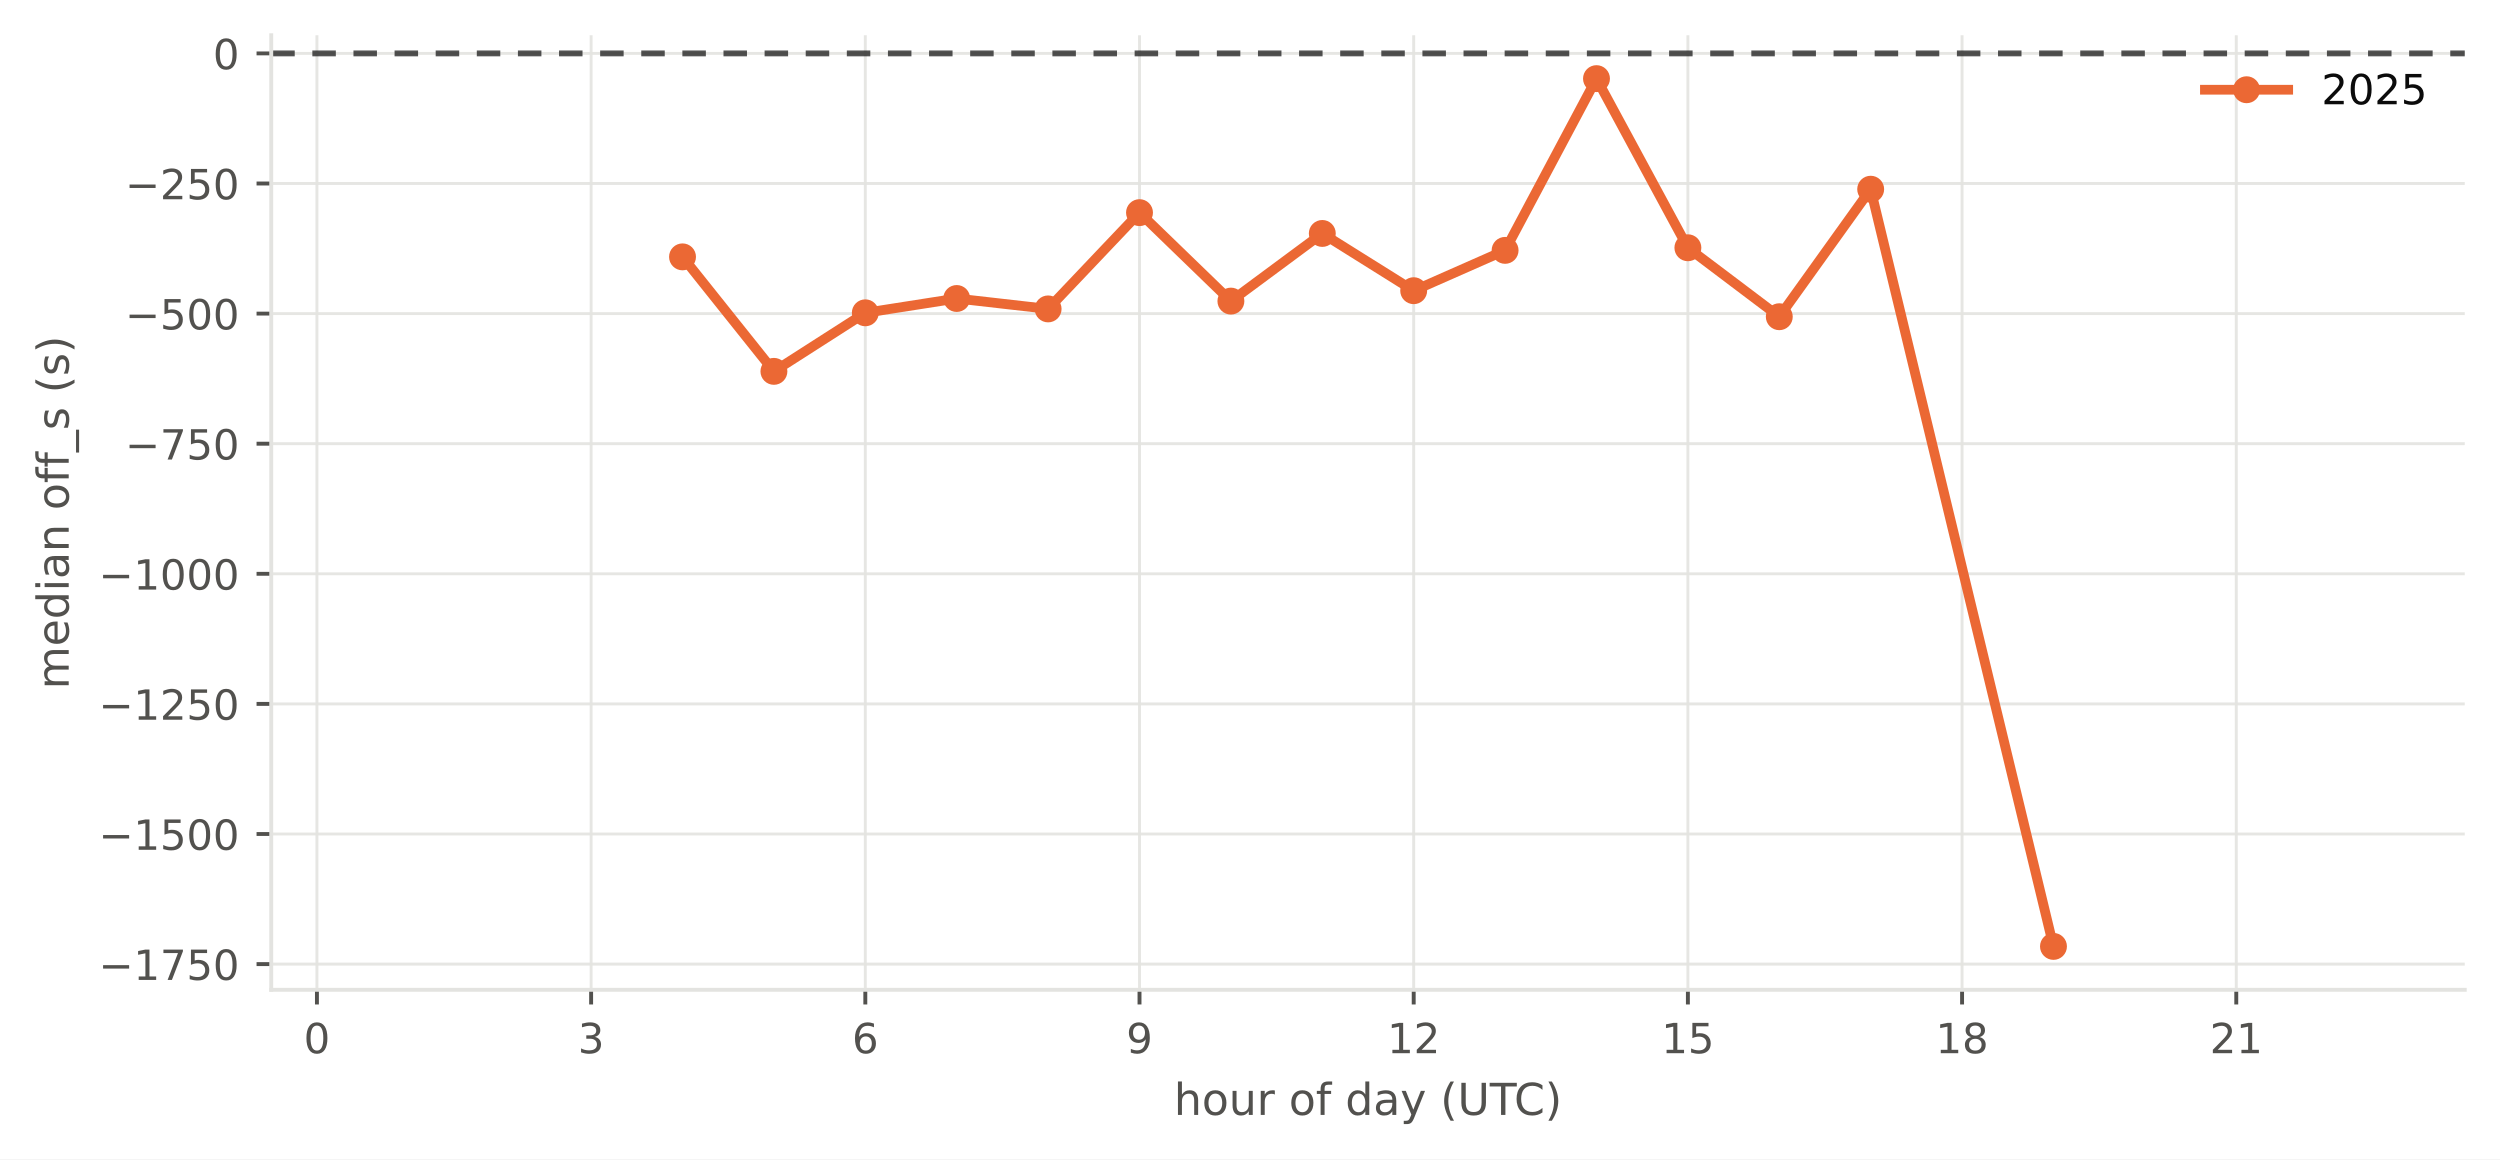
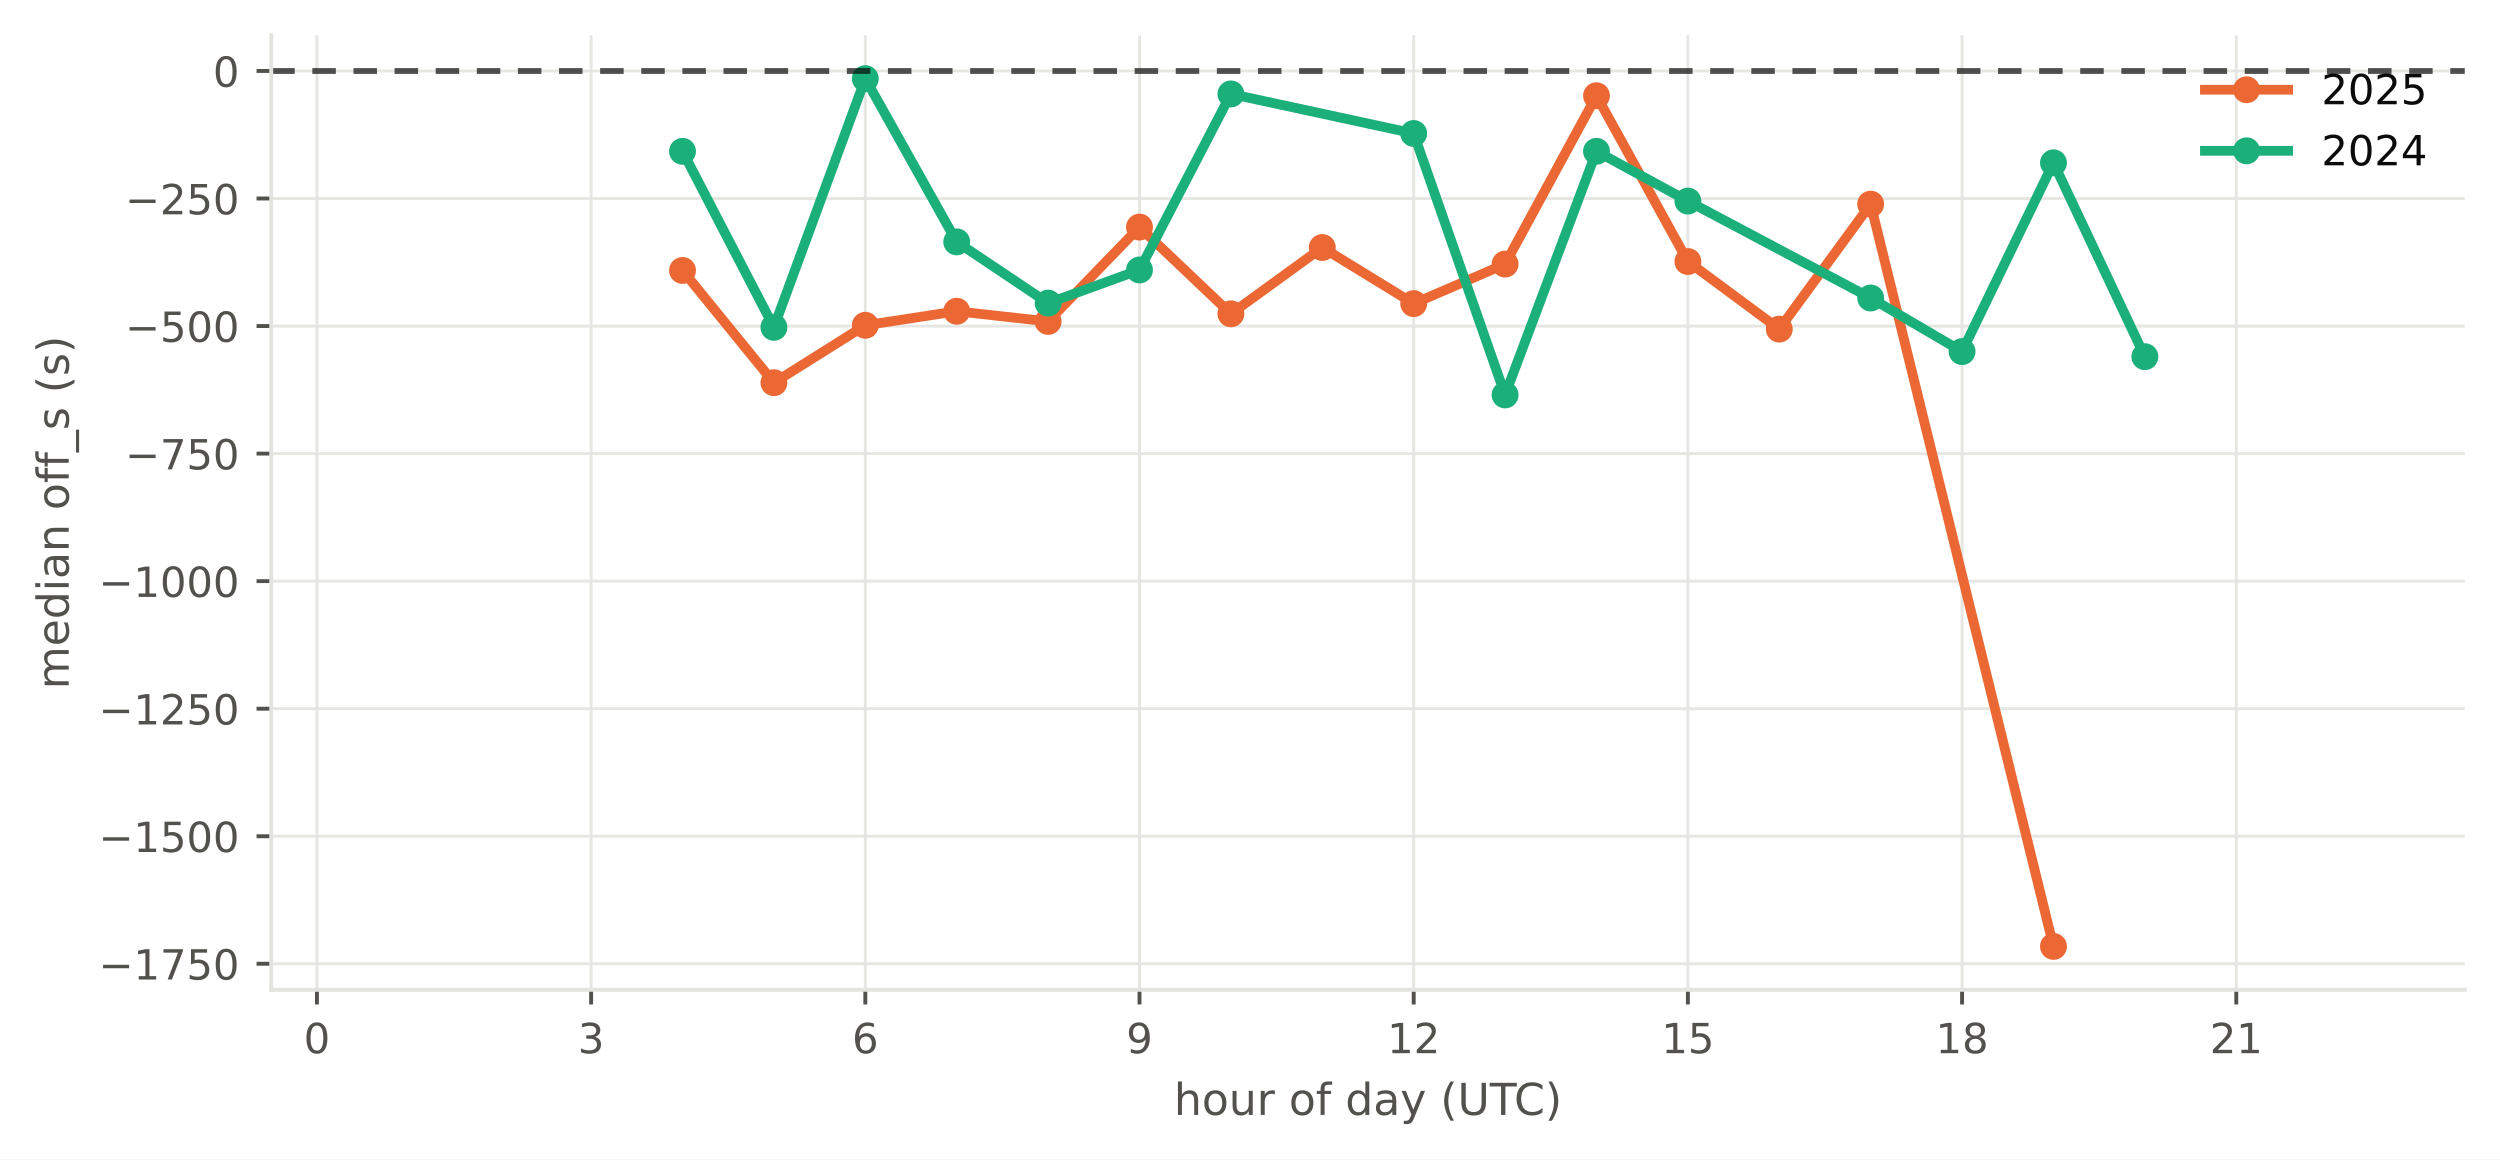
<svg xmlns="http://www.w3.org/2000/svg" xmlns:xlink="http://www.w3.org/1999/xlink" width="510.778pt" height="236.864pt" viewBox="0 0 510.778 236.864" version="1.1">
  <defs>
    <style type="text/css">*{stroke-linejoin: round; stroke-linecap: butt}</style>
  </defs>
  <g id="figure_1">
    <g id="patch_1">
      <path d="M 0 236.864  L 510.778 236.864  L 510.778 0  L 0 0  z " style="fill: #ffffff" />
    </g>
    <g id="axes_1">
      <g id="patch_2">
        <path d="M 55.416 202.227  L 503.578 202.227  L 503.578 7.2  L 55.416 7.2  z " style="fill: #ffffff" />
      </g>
      <g id="matplotlib.axis_1">
        <g id="xtick_1">
          <g id="line2d_1">
-             <path d="M 64.753 202.227  L 64.753 7.2  " clip-path="url(#pf564ead77a)" style="fill: none; stroke: #e3e3e0; stroke-opacity: 0.9; stroke-width: 0.6; stroke-linecap: square" />
+             <path d="M 64.753 202.227  L 64.753 7.2  " clip-path="url(#pcd6c8f5a6a)" style="fill: none; stroke: #e3e3e0; stroke-opacity: 0.9; stroke-width: 0.6; stroke-linecap: square" />
          </g>
          <g id="line2d_2">
            <defs>
-               <path id="m8986ca5fd9" d="M 0 0  L 0 3  " style="stroke: #52514e; stroke-width: 0.8" />
+               <path id="mdb3f34bb6f" d="M 0 0  L 0 3  " style="stroke: #52514e; stroke-width: 0.8" />
            </defs>
            <g>
-               <use xlink:href="#m8986ca5fd9" x="64.753" y="202.227" style="fill: #52514e; stroke: #52514e; stroke-width: 0.8" />
+               <use xlink:href="#mdb3f34bb6f" x="64.753" y="202.227" style="fill: #52514e; stroke: #52514e; stroke-width: 0.8" />
            </g>
          </g>
          <g id="text_1">
            <g style="fill: #52514e" transform="translate(62.04852 215.1859) scale(0.085 -0.085)">
              <defs>
                <path id="DejaVuSans-30" d="M 2034 4250  Q 1547 4250 1301 3770  Q 1056 3291 1056 2328  Q 1056 1369 1301 889  Q 1547 409 2034 409  Q 2525 409 2770 889  Q 3016 1369 3016 2328  Q 3016 3291 2770 3770  Q 2525 4250 2034 4250  z M 2034 4750  Q 2819 4750 3233 4129  Q 3647 3509 3647 2328  Q 3647 1150 3233 529  Q 2819 -91 2034 -91  Q 1250 -91 836 529  Q 422 1150 422 2328  Q 422 3509 836 4129  Q 1250 4750 2034 4750  z " transform="scale(0.015625)" />
              </defs>
              <use xlink:href="#DejaVuSans-30" />
            </g>
          </g>
        </g>
        <g id="xtick_2">
          <g id="line2d_3">
-             <path d="M 120.773 202.227  L 120.773 7.2  " clip-path="url(#pf564ead77a)" style="fill: none; stroke: #e3e3e0; stroke-opacity: 0.9; stroke-width: 0.6; stroke-linecap: square" />
+             <path d="M 120.773 202.227  L 120.773 7.2  " clip-path="url(#pcd6c8f5a6a)" style="fill: none; stroke: #e3e3e0; stroke-opacity: 0.9; stroke-width: 0.6; stroke-linecap: square" />
          </g>
          <g id="line2d_4">
            <g>
-               <use xlink:href="#m8986ca5fd9" x="120.773" y="202.227" style="fill: #52514e; stroke: #52514e; stroke-width: 0.8" />
+               <use xlink:href="#mdb3f34bb6f" x="120.773" y="202.227" style="fill: #52514e; stroke: #52514e; stroke-width: 0.8" />
            </g>
          </g>
          <g id="text_2">
            <g style="fill: #52514e" transform="translate(118.0688 215.1859) scale(0.085 -0.085)">
              <defs>
                <path id="DejaVuSans-33" d="M 2597 2516  Q 3050 2419 3304 2112  Q 3559 1806 3559 1356  Q 3559 666 3084 287  Q 2609 -91 1734 -91  Q 1441 -91 1130 -33  Q 819 25 488 141  L 488 750  Q 750 597 1062 519  Q 1375 441 1716 441  Q 2309 441 2620 675  Q 2931 909 2931 1356  Q 2931 1769 2642 2001  Q 2353 2234 1838 2234  L 1294 2234  L 1294 2753  L 1863 2753  Q 2328 2753 2575 2939  Q 2822 3125 2822 3475  Q 2822 3834 2567 4026  Q 2313 4219 1838 4219  Q 1578 4219 1281 4162  Q 984 4106 628 3988  L 628 4550  Q 988 4650 1302 4700  Q 1616 4750 1894 4750  Q 2613 4750 3031 4423  Q 3450 4097 3450 3541  Q 3450 3153 3228 2886  Q 3006 2619 2597 2516  z " transform="scale(0.015625)" />
              </defs>
              <use xlink:href="#DejaVuSans-33" />
            </g>
          </g>
        </g>
        <g id="xtick_3">
          <g id="line2d_5">
-             <path d="M 176.793 202.227  L 176.793 7.2  " clip-path="url(#pf564ead77a)" style="fill: none; stroke: #e3e3e0; stroke-opacity: 0.9; stroke-width: 0.6; stroke-linecap: square" />
+             <path d="M 176.793 202.227  L 176.793 7.2  " clip-path="url(#pcd6c8f5a6a)" style="fill: none; stroke: #e3e3e0; stroke-opacity: 0.9; stroke-width: 0.6; stroke-linecap: square" />
          </g>
          <g id="line2d_6">
            <g>
-               <use xlink:href="#m8986ca5fd9" x="176.793" y="202.227" style="fill: #52514e; stroke: #52514e; stroke-width: 0.8" />
+               <use xlink:href="#mdb3f34bb6f" x="176.793" y="202.227" style="fill: #52514e; stroke: #52514e; stroke-width: 0.8" />
            </g>
          </g>
          <g id="text_3">
            <g style="fill: #52514e" transform="translate(174.0891 215.1859) scale(0.085 -0.085)">
              <defs>
                <path id="DejaVuSans-36" d="M 2113 2584  Q 1688 2584 1439 2293  Q 1191 2003 1191 1497  Q 1191 994 1439 701  Q 1688 409 2113 409  Q 2538 409 2786 701  Q 3034 994 3034 1497  Q 3034 2003 2786 2293  Q 2538 2584 2113 2584  z M 3366 4563  L 3366 3988  Q 3128 4100 2886 4159  Q 2644 4219 2406 4219  Q 1781 4219 1451 3797  Q 1122 3375 1075 2522  Q 1259 2794 1537 2939  Q 1816 3084 2150 3084  Q 2853 3084 3261 2657  Q 3669 2231 3669 1497  Q 3669 778 3244 343  Q 2819 -91 2113 -91  Q 1303 -91 875 529  Q 447 1150 447 2328  Q 447 3434 972 4092  Q 1497 4750 2381 4750  Q 2619 4750 2861 4703  Q 3103 4656 3366 4563  z " transform="scale(0.015625)" />
              </defs>
              <use xlink:href="#DejaVuSans-36" />
            </g>
          </g>
        </g>
        <g id="xtick_4">
          <g id="line2d_7">
-             <path d="M 232.814 202.227  L 232.814 7.2  " clip-path="url(#pf564ead77a)" style="fill: none; stroke: #e3e3e0; stroke-opacity: 0.9; stroke-width: 0.6; stroke-linecap: square" />
+             <path d="M 232.814 202.227  L 232.814 7.2  " clip-path="url(#pcd6c8f5a6a)" style="fill: none; stroke: #e3e3e0; stroke-opacity: 0.9; stroke-width: 0.6; stroke-linecap: square" />
          </g>
          <g id="line2d_8">
            <g>
-               <use xlink:href="#m8986ca5fd9" x="232.814" y="202.227" style="fill: #52514e; stroke: #52514e; stroke-width: 0.8" />
+               <use xlink:href="#mdb3f34bb6f" x="232.814" y="202.227" style="fill: #52514e; stroke: #52514e; stroke-width: 0.8" />
            </g>
          </g>
          <g id="text_4">
            <g style="fill: #52514e" transform="translate(230.1095 215.1859) scale(0.085 -0.085)">
              <defs>
                <path id="DejaVuSans-39" d="M 703 97  L 703 672  Q 941 559 1184 500  Q 1428 441 1663 441  Q 2288 441 2617 861  Q 2947 1281 2994 2138  Q 2813 1869 2534 1725  Q 2256 1581 1919 1581  Q 1219 1581 811 2004  Q 403 2428 403 3163  Q 403 3881 828 4315  Q 1253 4750 1959 4750  Q 2769 4750 3195 4129  Q 3622 3509 3622 2328  Q 3622 1225 3098 567  Q 2575 -91 1691 -91  Q 1453 -91 1209 -44  Q 966 3 703 97  z M 1959 2075  Q 2384 2075 2632 2365  Q 2881 2656 2881 3163  Q 2881 3666 2632 3958  Q 2384 4250 1959 4250  Q 1534 4250 1286 3958  Q 1038 3666 1038 3163  Q 1038 2656 1286 2365  Q 1534 2075 1959 2075  z " transform="scale(0.015625)" />
              </defs>
              <use xlink:href="#DejaVuSans-39" />
            </g>
          </g>
        </g>
        <g id="xtick_5">
          <g id="line2d_9">
-             <path d="M 288.834 202.227  L 288.834 7.2  " clip-path="url(#pf564ead77a)" style="fill: none; stroke: #e3e3e0; stroke-opacity: 0.9; stroke-width: 0.6; stroke-linecap: square" />
+             <path d="M 288.834 202.227  L 288.834 7.2  " clip-path="url(#pcd6c8f5a6a)" style="fill: none; stroke: #e3e3e0; stroke-opacity: 0.9; stroke-width: 0.6; stroke-linecap: square" />
          </g>
          <g id="line2d_10">
            <g>
-               <use xlink:href="#m8986ca5fd9" x="288.834" y="202.227" style="fill: #52514e; stroke: #52514e; stroke-width: 0.8" />
+               <use xlink:href="#mdb3f34bb6f" x="288.834" y="202.227" style="fill: #52514e; stroke: #52514e; stroke-width: 0.8" />
            </g>
          </g>
          <g id="text_5">
            <g style="fill: #52514e" transform="translate(283.4257 215.1859) scale(0.085 -0.085)">
              <defs>
                <path id="DejaVuSans-31" d="M 794 531  L 1825 531  L 1825 4091  L 703 3866  L 703 4441  L 1819 4666  L 2450 4666  L 2450 531  L 3481 531  L 3481 0  L 794 0  L 794 531  z " transform="scale(0.015625)" />
                <path id="DejaVuSans-32" d="M 1228 531  L 3431 531  L 3431 0  L 469 0  L 469 531  Q 828 903 1448 1529  Q 2069 2156 2228 2338  Q 2531 2678 2651 2914  Q 2772 3150 2772 3378  Q 2772 3750 2511 3984  Q 2250 4219 1831 4219  Q 1534 4219 1204 4116  Q 875 4013 500 3803  L 500 4441  Q 881 4594 1212 4672  Q 1544 4750 1819 4750  Q 2544 4750 2975 4387  Q 3406 4025 3406 3419  Q 3406 3131 3298 2873  Q 3191 2616 2906 2266  Q 2828 2175 2409 1742  Q 1991 1309 1228 531  z " transform="scale(0.015625)" />
              </defs>
              <use xlink:href="#DejaVuSans-31" />
              <use xlink:href="#DejaVuSans-32" transform="translate(63.62305 0)" />
            </g>
          </g>
        </g>
        <g id="xtick_6">
          <g id="line2d_11">
-             <path d="M 344.854 202.227  L 344.854 7.2  " clip-path="url(#pf564ead77a)" style="fill: none; stroke: #e3e3e0; stroke-opacity: 0.9; stroke-width: 0.6; stroke-linecap: square" />
+             <path d="M 344.854 202.227  L 344.854 7.2  " clip-path="url(#pcd6c8f5a6a)" style="fill: none; stroke: #e3e3e0; stroke-opacity: 0.9; stroke-width: 0.6; stroke-linecap: square" />
          </g>
          <g id="line2d_12">
            <g>
-               <use xlink:href="#m8986ca5fd9" x="344.854" y="202.227" style="fill: #52514e; stroke: #52514e; stroke-width: 0.8" />
+               <use xlink:href="#mdb3f34bb6f" x="344.854" y="202.227" style="fill: #52514e; stroke: #52514e; stroke-width: 0.8" />
            </g>
          </g>
          <g id="text_6">
            <g style="fill: #52514e" transform="translate(339.446 215.1859) scale(0.085 -0.085)">
              <defs>
                <path id="DejaVuSans-35" d="M 691 4666  L 3169 4666  L 3169 4134  L 1269 4134  L 1269 2991  Q 1406 3038 1543 3061  Q 1681 3084 1819 3084  Q 2600 3084 3056 2656  Q 3513 2228 3513 1497  Q 3513 744 3044 326  Q 2575 -91 1722 -91  Q 1428 -91 1123 -41  Q 819 9 494 109  L 494 744  Q 775 591 1075 516  Q 1375 441 1709 441  Q 2250 441 2565 725  Q 2881 1009 2881 1497  Q 2881 1984 2565 2268  Q 2250 2553 1709 2553  Q 1456 2553 1204 2497  Q 953 2441 691 2322  L 691 4666  z " transform="scale(0.015625)" />
              </defs>
              <use xlink:href="#DejaVuSans-31" />
              <use xlink:href="#DejaVuSans-35" transform="translate(63.62305 0)" />
            </g>
          </g>
        </g>
        <g id="xtick_7">
          <g id="line2d_13">
-             <path d="M 400.874 202.227  L 400.874 7.2  " clip-path="url(#pf564ead77a)" style="fill: none; stroke: #e3e3e0; stroke-opacity: 0.9; stroke-width: 0.6; stroke-linecap: square" />
+             <path d="M 400.874 202.227  L 400.874 7.2  " clip-path="url(#pcd6c8f5a6a)" style="fill: none; stroke: #e3e3e0; stroke-opacity: 0.9; stroke-width: 0.6; stroke-linecap: square" />
          </g>
          <g id="line2d_14">
            <g>
-               <use xlink:href="#m8986ca5fd9" x="400.874" y="202.227" style="fill: #52514e; stroke: #52514e; stroke-width: 0.8" />
+               <use xlink:href="#mdb3f34bb6f" x="400.874" y="202.227" style="fill: #52514e; stroke: #52514e; stroke-width: 0.8" />
            </g>
          </g>
          <g id="text_7">
            <g style="fill: #52514e" transform="translate(395.4663 215.1859) scale(0.085 -0.085)">
              <defs>
                <path id="DejaVuSans-38" d="M 2034 2216  Q 1584 2216 1326 1975  Q 1069 1734 1069 1313  Q 1069 891 1326 650  Q 1584 409 2034 409  Q 2484 409 2743 651  Q 3003 894 3003 1313  Q 3003 1734 2745 1975  Q 2488 2216 2034 2216  z M 1403 2484  Q 997 2584 770 2862  Q 544 3141 544 3541  Q 544 4100 942 4425  Q 1341 4750 2034 4750  Q 2731 4750 3128 4425  Q 3525 4100 3525 3541  Q 3525 3141 3298 2862  Q 3072 2584 2669 2484  Q 3125 2378 3379 2068  Q 3634 1759 3634 1313  Q 3634 634 3220 271  Q 2806 -91 2034 -91  Q 1263 -91 848 271  Q 434 634 434 1313  Q 434 1759 690 2068  Q 947 2378 1403 2484  z M 1172 3481  Q 1172 3119 1398 2916  Q 1625 2713 2034 2713  Q 2441 2713 2670 2916  Q 2900 3119 2900 3481  Q 2900 3844 2670 4047  Q 2441 4250 2034 4250  Q 1625 4250 1398 4047  Q 1172 3844 1172 3481  z " transform="scale(0.015625)" />
              </defs>
              <use xlink:href="#DejaVuSans-31" />
              <use xlink:href="#DejaVuSans-38" transform="translate(63.62305 0)" />
            </g>
          </g>
        </g>
        <g id="xtick_8">
          <g id="line2d_15">
-             <path d="M 456.895 202.227  L 456.895 7.2  " clip-path="url(#pf564ead77a)" style="fill: none; stroke: #e3e3e0; stroke-opacity: 0.9; stroke-width: 0.6; stroke-linecap: square" />
+             <path d="M 456.895 202.227  L 456.895 7.2  " clip-path="url(#pcd6c8f5a6a)" style="fill: none; stroke: #e3e3e0; stroke-opacity: 0.9; stroke-width: 0.6; stroke-linecap: square" />
          </g>
          <g id="line2d_16">
            <g>
-               <use xlink:href="#m8986ca5fd9" x="456.895" y="202.227" style="fill: #52514e; stroke: #52514e; stroke-width: 0.8" />
+               <use xlink:href="#mdb3f34bb6f" x="456.895" y="202.227" style="fill: #52514e; stroke: #52514e; stroke-width: 0.8" />
            </g>
          </g>
          <g id="text_8">
            <g style="fill: #52514e" transform="translate(451.4866 215.1859) scale(0.085 -0.085)">
              <use xlink:href="#DejaVuSans-32" />
              <use xlink:href="#DejaVuSans-31" transform="translate(63.62305 0)" />
            </g>
          </g>
        </g>
        <g id="text_9">
          <g style="fill: #52514e" transform="translate(239.8528 227.7923) scale(0.09 -0.09)">
            <defs>
              <path id="DejaVuSans-68" d="M 3513 2113  L 3513 0  L 2938 0  L 2938 2094  Q 2938 2591 2744 2837  Q 2550 3084 2163 3084  Q 1697 3084 1428 2787  Q 1159 2491 1159 1978  L 1159 0  L 581 0  L 581 4863  L 1159 4863  L 1159 2956  Q 1366 3272 1645 3428  Q 1925 3584 2291 3584  Q 2894 3584 3203 3211  Q 3513 2838 3513 2113  z " transform="scale(0.015625)" />
              <path id="DejaVuSans-6f" d="M 1959 3097  Q 1497 3097 1228 2736  Q 959 2375 959 1747  Q 959 1119 1226 758  Q 1494 397 1959 397  Q 2419 397 2687 759  Q 2956 1122 2956 1747  Q 2956 2369 2687 2733  Q 2419 3097 1959 3097  z M 1959 3584  Q 2709 3584 3137 3096  Q 3566 2609 3566 1747  Q 3566 888 3137 398  Q 2709 -91 1959 -91  Q 1206 -91 779 398  Q 353 888 353 1747  Q 353 2609 779 3096  Q 1206 3584 1959 3584  z " transform="scale(0.015625)" />
              <path id="DejaVuSans-75" d="M 544 1381  L 544 3500  L 1119 3500  L 1119 1403  Q 1119 906 1312 657  Q 1506 409 1894 409  Q 2359 409 2629 706  Q 2900 1003 2900 1516  L 2900 3500  L 3475 3500  L 3475 0  L 2900 0  L 2900 538  Q 2691 219 2414 64  Q 2138 -91 1772 -91  Q 1169 -91 856 284  Q 544 659 544 1381  z M 1991 3584  L 1991 3584  z " transform="scale(0.015625)" />
              <path id="DejaVuSans-72" d="M 2631 2963  Q 2534 3019 2420 3045  Q 2306 3072 2169 3072  Q 1681 3072 1420 2755  Q 1159 2438 1159 1844  L 1159 0  L 581 0  L 581 3500  L 1159 3500  L 1159 2956  Q 1341 3275 1631 3429  Q 1922 3584 2338 3584  Q 2397 3584 2469 3576  Q 2541 3569 2628 3553  L 2631 2963  z " transform="scale(0.015625)" />
              <path id="DejaVuSans-20" transform="scale(0.015625)" />
              <path id="DejaVuSans-66" d="M 2375 4863  L 2375 4384  L 1825 4384  Q 1516 4384 1395 4259  Q 1275 4134 1275 3809  L 1275 3500  L 2222 3500  L 2222 3053  L 1275 3053  L 1275 0  L 697 0  L 697 3053  L 147 3053  L 147 3500  L 697 3500  L 697 3744  Q 697 4328 969 4595  Q 1241 4863 1831 4863  L 2375 4863  z " transform="scale(0.015625)" />
              <path id="DejaVuSans-64" d="M 2906 2969  L 2906 4863  L 3481 4863  L 3481 0  L 2906 0  L 2906 525  Q 2725 213 2448 61  Q 2172 -91 1784 -91  Q 1150 -91 751 415  Q 353 922 353 1747  Q 353 2572 751 3078  Q 1150 3584 1784 3584  Q 2172 3584 2448 3432  Q 2725 3281 2906 2969  z M 947 1747  Q 947 1113 1208 752  Q 1469 391 1925 391  Q 2381 391 2643 752  Q 2906 1113 2906 1747  Q 2906 2381 2643 2742  Q 2381 3103 1925 3103  Q 1469 3103 1208 2742  Q 947 2381 947 1747  z " transform="scale(0.015625)" />
              <path id="DejaVuSans-61" d="M 2194 1759  Q 1497 1759 1228 1600  Q 959 1441 959 1056  Q 959 750 1161 570  Q 1363 391 1709 391  Q 2188 391 2477 730  Q 2766 1069 2766 1631  L 2766 1759  L 2194 1759  z M 3341 1997  L 3341 0  L 2766 0  L 2766 531  Q 2569 213 2275 61  Q 1981 -91 1556 -91  Q 1019 -91 701 211  Q 384 513 384 1019  Q 384 1609 779 1909  Q 1175 2209 1959 2209  L 2766 2209  L 2766 2266  Q 2766 2663 2505 2880  Q 2244 3097 1772 3097  Q 1472 3097 1187 3025  Q 903 2953 641 2809  L 641 3341  Q 956 3463 1253 3523  Q 1550 3584 1831 3584  Q 2591 3584 2966 3190  Q 3341 2797 3341 1997  z " transform="scale(0.015625)" />
              <path id="DejaVuSans-79" d="M 2059 -325  Q 1816 -950 1584 -1140  Q 1353 -1331 966 -1331  L 506 -1331  L 506 -850  L 844 -850  Q 1081 -850 1212 -737  Q 1344 -625 1503 -206  L 1606 56  L 191 3500  L 800 3500  L 1894 763  L 2988 3500  L 3597 3500  L 2059 -325  z " transform="scale(0.015625)" />
              <path id="DejaVuSans-28" d="M 1984 4856  Q 1566 4138 1362 3434  Q 1159 2731 1159 2009  Q 1159 1288 1364 580  Q 1569 -128 1984 -844  L 1484 -844  Q 1016 -109 783 600  Q 550 1309 550 2009  Q 550 2706 781 3412  Q 1013 4119 1484 4856  L 1984 4856  z " transform="scale(0.015625)" />
              <path id="DejaVuSans-55" d="M 556 4666  L 1191 4666  L 1191 1831  Q 1191 1081 1462 751  Q 1734 422 2344 422  Q 2950 422 3222 751  Q 3494 1081 3494 1831  L 3494 4666  L 4128 4666  L 4128 1753  Q 4128 841 3676 375  Q 3225 -91 2344 -91  Q 1459 -91 1007 375  Q 556 841 556 1753  L 556 4666  z " transform="scale(0.015625)" />
              <path id="DejaVuSans-54" d="M -19 4666  L 3928 4666  L 3928 4134  L 2272 4134  L 2272 0  L 1638 0  L 1638 4134  L -19 4134  L -19 4666  z " transform="scale(0.015625)" />
              <path id="DejaVuSans-43" d="M 4122 4306  L 4122 3641  Q 3803 3938 3442 4084  Q 3081 4231 2675 4231  Q 1875 4231 1450 3742  Q 1025 3253 1025 2328  Q 1025 1406 1450 917  Q 1875 428 2675 428  Q 3081 428 3442 575  Q 3803 722 4122 1019  L 4122 359  Q 3791 134 3420 21  Q 3050 -91 2638 -91  Q 1578 -91 968 557  Q 359 1206 359 2328  Q 359 3453 968 4101  Q 1578 4750 2638 4750  Q 3056 4750 3426 4639  Q 3797 4528 4122 4306  z " transform="scale(0.015625)" />
              <path id="DejaVuSans-29" d="M 513 4856  L 1013 4856  Q 1481 4119 1714 3412  Q 1947 2706 1947 2009  Q 1947 1309 1714 600  Q 1481 -109 1013 -844  L 513 -844  Q 928 -128 1133 580  Q 1338 1288 1338 2009  Q 1338 2731 1133 3434  Q 928 4138 513 4856  z " transform="scale(0.015625)" />
            </defs>
            <use xlink:href="#DejaVuSans-68" />
            <use xlink:href="#DejaVuSans-6f" transform="translate(63.37891 0)" />
            <use xlink:href="#DejaVuSans-75" transform="translate(124.5605 0)" />
            <use xlink:href="#DejaVuSans-72" transform="translate(187.9395 0)" />
            <use xlink:href="#DejaVuSans-20" transform="translate(229.0527 0)" />
            <use xlink:href="#DejaVuSans-6f" transform="translate(260.8398 0)" />
            <use xlink:href="#DejaVuSans-66" transform="translate(322.0215 0)" />
            <use xlink:href="#DejaVuSans-20" transform="translate(357.2266 0)" />
            <use xlink:href="#DejaVuSans-64" transform="translate(389.0137 0)" />
            <use xlink:href="#DejaVuSans-61" transform="translate(452.4902 0)" />
            <use xlink:href="#DejaVuSans-79" transform="translate(513.7695 0)" />
            <use xlink:href="#DejaVuSans-20" transform="translate(572.9492 0)" />
            <use xlink:href="#DejaVuSans-28" transform="translate(604.7363 0)" />
            <use xlink:href="#DejaVuSans-55" transform="translate(643.75 0)" />
            <use xlink:href="#DejaVuSans-54" transform="translate(716.9434 0)" />
            <use xlink:href="#DejaVuSans-43" transform="translate(772.1523 0)" />
            <use xlink:href="#DejaVuSans-29" transform="translate(841.9766 0)" />
          </g>
        </g>
      </g>
      <g id="matplotlib.axis_2">
        <g id="ytick_1">
          <g id="line2d_17">
-             <path d="M 55.416 196.977  L 503.578 196.977  " clip-path="url(#pf564ead77a)" style="fill: none; stroke: #e3e3e0; stroke-opacity: 0.9; stroke-width: 0.6; stroke-linecap: square" />
+             <path d="M 55.416 196.906  L 503.578 196.906  " clip-path="url(#pcd6c8f5a6a)" style="fill: none; stroke: #e3e3e0; stroke-opacity: 0.9; stroke-width: 0.6; stroke-linecap: square" />
          </g>
          <g id="line2d_18">
            <defs>
-               <path id="mc0e09a2f67" d="M 0 0  L -3 0  " style="stroke: #52514e; stroke-width: 0.8" />
+               <path id="mbe9bbd900e" d="M 0 0  L -3 0  " style="stroke: #52514e; stroke-width: 0.8" />
            </defs>
            <g>
-               <use xlink:href="#mc0e09a2f67" x="55.416" y="196.977" style="fill: #52514e; stroke: #52514e; stroke-width: 0.8" />
+               <use xlink:href="#mbe9bbd900e" x="55.416" y="196.906" style="fill: #52514e; stroke: #52514e; stroke-width: 0.8" />
            </g>
          </g>
          <g id="text_10">
-             <g style="fill: #52514e" transform="translate(20.16062 200.2068) scale(0.085 -0.085)">
+             <g style="fill: #52514e" transform="translate(20.16062 200.1356) scale(0.085 -0.085)">
              <defs>
                <path id="DejaVuSans-2212" d="M 678 2272  L 4684 2272  L 4684 1741  L 678 1741  L 678 2272  z " transform="scale(0.015625)" />
                <path id="DejaVuSans-37" d="M 525 4666  L 3525 4666  L 3525 4397  L 1831 0  L 1172 0  L 2766 4134  L 525 4134  L 525 4666  z " transform="scale(0.015625)" />
              </defs>
              <use xlink:href="#DejaVuSans-2212" />
              <use xlink:href="#DejaVuSans-31" transform="translate(83.78906 0)" />
              <use xlink:href="#DejaVuSans-37" transform="translate(147.4121 0)" />
              <use xlink:href="#DejaVuSans-35" transform="translate(211.0352 0)" />
              <use xlink:href="#DejaVuSans-30" transform="translate(274.6582 0)" />
            </g>
          </g>
        </g>
        <g id="ytick_2">
          <g id="line2d_19">
-             <path d="M 55.416 170.396  L 503.578 170.396  " clip-path="url(#pf564ead77a)" style="fill: none; stroke: #e3e3e0; stroke-opacity: 0.9; stroke-width: 0.6; stroke-linecap: square" />
+             <path d="M 55.416 170.848  L 503.578 170.848  " clip-path="url(#pcd6c8f5a6a)" style="fill: none; stroke: #e3e3e0; stroke-opacity: 0.9; stroke-width: 0.6; stroke-linecap: square" />
          </g>
          <g id="line2d_20">
            <g>
-               <use xlink:href="#mc0e09a2f67" x="55.416" y="170.396" style="fill: #52514e; stroke: #52514e; stroke-width: 0.8" />
+               <use xlink:href="#mbe9bbd900e" x="55.416" y="170.848" style="fill: #52514e; stroke: #52514e; stroke-width: 0.8" />
            </g>
          </g>
          <g id="text_11">
-             <g style="fill: #52514e" transform="translate(20.16062 173.6255) scale(0.085 -0.085)">
+             <g style="fill: #52514e" transform="translate(20.16062 174.0778) scale(0.085 -0.085)">
              <use xlink:href="#DejaVuSans-2212" />
              <use xlink:href="#DejaVuSans-31" transform="translate(83.78906 0)" />
              <use xlink:href="#DejaVuSans-35" transform="translate(147.4121 0)" />
              <use xlink:href="#DejaVuSans-30" transform="translate(211.0352 0)" />
              <use xlink:href="#DejaVuSans-30" transform="translate(274.6582 0)" />
            </g>
          </g>
        </g>
        <g id="ytick_3">
          <g id="line2d_21">
-             <path d="M 55.416 143.815  L 503.578 143.815  " clip-path="url(#pf564ead77a)" style="fill: none; stroke: #e3e3e0; stroke-opacity: 0.9; stroke-width: 0.6; stroke-linecap: square" />
+             <path d="M 55.416 144.791  L 503.578 144.791  " clip-path="url(#pcd6c8f5a6a)" style="fill: none; stroke: #e3e3e0; stroke-opacity: 0.9; stroke-width: 0.6; stroke-linecap: square" />
          </g>
          <g id="line2d_22">
            <g>
-               <use xlink:href="#mc0e09a2f67" x="55.416" y="143.815" style="fill: #52514e; stroke: #52514e; stroke-width: 0.8" />
+               <use xlink:href="#mbe9bbd900e" x="55.416" y="144.791" style="fill: #52514e; stroke: #52514e; stroke-width: 0.8" />
            </g>
          </g>
          <g id="text_12">
-             <g style="fill: #52514e" transform="translate(20.16062 147.0441) scale(0.085 -0.085)">
+             <g style="fill: #52514e" transform="translate(20.16062 148.0199) scale(0.085 -0.085)">
              <use xlink:href="#DejaVuSans-2212" />
              <use xlink:href="#DejaVuSans-31" transform="translate(83.78906 0)" />
              <use xlink:href="#DejaVuSans-32" transform="translate(147.4121 0)" />
              <use xlink:href="#DejaVuSans-35" transform="translate(211.0352 0)" />
              <use xlink:href="#DejaVuSans-30" transform="translate(274.6582 0)" />
            </g>
          </g>
        </g>
        <g id="ytick_4">
          <g id="line2d_23">
-             <path d="M 55.416 117.233  L 503.578 117.233  " clip-path="url(#pf564ead77a)" style="fill: none; stroke: #e3e3e0; stroke-opacity: 0.9; stroke-width: 0.6; stroke-linecap: square" />
+             <path d="M 55.416 118.733  L 503.578 118.733  " clip-path="url(#pcd6c8f5a6a)" style="fill: none; stroke: #e3e3e0; stroke-opacity: 0.9; stroke-width: 0.6; stroke-linecap: square" />
          </g>
          <g id="line2d_24">
            <g>
-               <use xlink:href="#mc0e09a2f67" x="55.416" y="117.233" style="fill: #52514e; stroke: #52514e; stroke-width: 0.8" />
+               <use xlink:href="#mbe9bbd900e" x="55.416" y="118.733" style="fill: #52514e; stroke: #52514e; stroke-width: 0.8" />
            </g>
          </g>
          <g id="text_13">
-             <g style="fill: #52514e" transform="translate(20.16062 120.4628) scale(0.085 -0.085)">
+             <g style="fill: #52514e" transform="translate(20.16062 121.9621) scale(0.085 -0.085)">
              <use xlink:href="#DejaVuSans-2212" />
              <use xlink:href="#DejaVuSans-31" transform="translate(83.78906 0)" />
              <use xlink:href="#DejaVuSans-30" transform="translate(147.4121 0)" />
              <use xlink:href="#DejaVuSans-30" transform="translate(211.0352 0)" />
              <use xlink:href="#DejaVuSans-30" transform="translate(274.6582 0)" />
            </g>
          </g>
        </g>
        <g id="ytick_5">
          <g id="line2d_25">
-             <path d="M 55.416 90.652  L 503.578 90.652  " clip-path="url(#pf564ead77a)" style="fill: none; stroke: #e3e3e0; stroke-opacity: 0.9; stroke-width: 0.6; stroke-linecap: square" />
+             <path d="M 55.416 92.675  L 503.578 92.675  " clip-path="url(#pcd6c8f5a6a)" style="fill: none; stroke: #e3e3e0; stroke-opacity: 0.9; stroke-width: 0.6; stroke-linecap: square" />
          </g>
          <g id="line2d_26">
            <g>
-               <use xlink:href="#mc0e09a2f67" x="55.416" y="90.652" style="fill: #52514e; stroke: #52514e; stroke-width: 0.8" />
+               <use xlink:href="#mbe9bbd900e" x="55.416" y="92.675" style="fill: #52514e; stroke: #52514e; stroke-width: 0.8" />
            </g>
          </g>
          <g id="text_14">
-             <g style="fill: #52514e" transform="translate(25.56875 93.88144) scale(0.085 -0.085)">
+             <g style="fill: #52514e" transform="translate(25.56875 95.90425) scale(0.085 -0.085)">
              <use xlink:href="#DejaVuSans-2212" />
              <use xlink:href="#DejaVuSans-37" transform="translate(83.78906 0)" />
              <use xlink:href="#DejaVuSans-35" transform="translate(147.4121 0)" />
              <use xlink:href="#DejaVuSans-30" transform="translate(211.0352 0)" />
            </g>
          </g>
        </g>
        <g id="ytick_6">
          <g id="line2d_27">
-             <path d="M 55.416 64.071  L 503.578 64.071  " clip-path="url(#pf564ead77a)" style="fill: none; stroke: #e3e3e0; stroke-opacity: 0.9; stroke-width: 0.6; stroke-linecap: square" />
+             <path d="M 55.416 66.617  L 503.578 66.617  " clip-path="url(#pcd6c8f5a6a)" style="fill: none; stroke: #e3e3e0; stroke-opacity: 0.9; stroke-width: 0.6; stroke-linecap: square" />
          </g>
          <g id="line2d_28">
            <g>
-               <use xlink:href="#mc0e09a2f67" x="55.416" y="64.071" style="fill: #52514e; stroke: #52514e; stroke-width: 0.8" />
+               <use xlink:href="#mbe9bbd900e" x="55.416" y="66.617" style="fill: #52514e; stroke: #52514e; stroke-width: 0.8" />
            </g>
          </g>
          <g id="text_15">
-             <g style="fill: #52514e" transform="translate(25.56875 67.30011) scale(0.085 -0.085)">
+             <g style="fill: #52514e" transform="translate(25.56875 69.84641) scale(0.085 -0.085)">
              <use xlink:href="#DejaVuSans-2212" />
              <use xlink:href="#DejaVuSans-35" transform="translate(83.78906 0)" />
              <use xlink:href="#DejaVuSans-30" transform="translate(147.4121 0)" />
              <use xlink:href="#DejaVuSans-30" transform="translate(211.0352 0)" />
            </g>
          </g>
        </g>
        <g id="ytick_7">
          <g id="line2d_29">
-             <path d="M 55.416 37.489  L 503.578 37.489  " clip-path="url(#pf564ead77a)" style="fill: none; stroke: #e3e3e0; stroke-opacity: 0.9; stroke-width: 0.6; stroke-linecap: square" />
+             <path d="M 55.416 40.559  L 503.578 40.559  " clip-path="url(#pcd6c8f5a6a)" style="fill: none; stroke: #e3e3e0; stroke-opacity: 0.9; stroke-width: 0.6; stroke-linecap: square" />
          </g>
          <g id="line2d_30">
            <g>
-               <use xlink:href="#mc0e09a2f67" x="55.416" y="37.489" style="fill: #52514e; stroke: #52514e; stroke-width: 0.8" />
+               <use xlink:href="#mbe9bbd900e" x="55.416" y="40.559" style="fill: #52514e; stroke: #52514e; stroke-width: 0.8" />
            </g>
          </g>
          <g id="text_16">
-             <g style="fill: #52514e" transform="translate(25.56875 40.71877) scale(0.085 -0.085)">
+             <g style="fill: #52514e" transform="translate(25.56875 43.78858) scale(0.085 -0.085)">
              <use xlink:href="#DejaVuSans-2212" />
              <use xlink:href="#DejaVuSans-32" transform="translate(83.78906 0)" />
              <use xlink:href="#DejaVuSans-35" transform="translate(147.4121 0)" />
              <use xlink:href="#DejaVuSans-30" transform="translate(211.0352 0)" />
            </g>
          </g>
        </g>
        <g id="ytick_8">
          <g id="line2d_31">
-             <path d="M 55.416 10.908  L 503.578 10.908  " clip-path="url(#pf564ead77a)" style="fill: none; stroke: #e3e3e0; stroke-opacity: 0.9; stroke-width: 0.6; stroke-linecap: square" />
+             <path d="M 55.416 14.501  L 503.578 14.501  " clip-path="url(#pcd6c8f5a6a)" style="fill: none; stroke: #e3e3e0; stroke-opacity: 0.9; stroke-width: 0.6; stroke-linecap: square" />
          </g>
          <g id="line2d_32">
            <g>
-               <use xlink:href="#mc0e09a2f67" x="55.416" y="10.908" style="fill: #52514e; stroke: #52514e; stroke-width: 0.8" />
+               <use xlink:href="#mbe9bbd900e" x="55.416" y="14.501" style="fill: #52514e; stroke: #52514e; stroke-width: 0.8" />
            </g>
          </g>
          <g id="text_17">
-             <g style="fill: #52514e" transform="translate(43.50773 14.13743) scale(0.085 -0.085)">
+             <g style="fill: #52514e" transform="translate(43.50773 17.73074) scale(0.085 -0.085)">
              <use xlink:href="#DejaVuSans-30" />
            </g>
          </g>
        </g>
        <g id="text_18">
          <g style="fill: #52514e" transform="translate(14.03859 140.8142) rotate(-90) scale(0.09 -0.09)">
            <defs>
              <path id="DejaVuSans-6d" d="M 3328 2828  Q 3544 3216 3844 3400  Q 4144 3584 4550 3584  Q 5097 3584 5394 3201  Q 5691 2819 5691 2113  L 5691 0  L 5113 0  L 5113 2094  Q 5113 2597 4934 2840  Q 4756 3084 4391 3084  Q 3944 3084 3684 2787  Q 3425 2491 3425 1978  L 3425 0  L 2847 0  L 2847 2094  Q 2847 2600 2669 2842  Q 2491 3084 2119 3084  Q 1678 3084 1418 2786  Q 1159 2488 1159 1978  L 1159 0  L 581 0  L 581 3500  L 1159 3500  L 1159 2956  Q 1356 3278 1631 3431  Q 1906 3584 2284 3584  Q 2666 3584 2933 3390  Q 3200 3197 3328 2828  z " transform="scale(0.015625)" />
              <path id="DejaVuSans-65" d="M 3597 1894  L 3597 1613  L 953 1613  Q 991 1019 1311 708  Q 1631 397 2203 397  Q 2534 397 2845 478  Q 3156 559 3463 722  L 3463 178  Q 3153 47 2828 -22  Q 2503 -91 2169 -91  Q 1331 -91 842 396  Q 353 884 353 1716  Q 353 2575 817 3079  Q 1281 3584 2069 3584  Q 2775 3584 3186 3129  Q 3597 2675 3597 1894  z M 3022 2063  Q 3016 2534 2758 2815  Q 2500 3097 2075 3097  Q 1594 3097 1305 2825  Q 1016 2553 972 2059  L 3022 2063  z " transform="scale(0.015625)" />
              <path id="DejaVuSans-69" d="M 603 3500  L 1178 3500  L 1178 0  L 603 0  L 603 3500  z M 603 4863  L 1178 4863  L 1178 4134  L 603 4134  L 603 4863  z " transform="scale(0.015625)" />
              <path id="DejaVuSans-6e" d="M 3513 2113  L 3513 0  L 2938 0  L 2938 2094  Q 2938 2591 2744 2837  Q 2550 3084 2163 3084  Q 1697 3084 1428 2787  Q 1159 2491 1159 1978  L 1159 0  L 581 0  L 581 3500  L 1159 3500  L 1159 2956  Q 1366 3272 1645 3428  Q 1925 3584 2291 3584  Q 2894 3584 3203 3211  Q 3513 2838 3513 2113  z " transform="scale(0.015625)" />
              <path id="DejaVuSans-5f" d="M 3263 -1063  L 3263 -1509  L -63 -1509  L -63 -1063  L 3263 -1063  z " transform="scale(0.015625)" />
              <path id="DejaVuSans-73" d="M 2834 3397  L 2834 2853  Q 2591 2978 2328 3040  Q 2066 3103 1784 3103  Q 1356 3103 1142 2972  Q 928 2841 928 2578  Q 928 2378 1081 2264  Q 1234 2150 1697 2047  L 1894 2003  Q 2506 1872 2764 1633  Q 3022 1394 3022 966  Q 3022 478 2636 193  Q 2250 -91 1575 -91  Q 1294 -91 989 -36  Q 684 19 347 128  L 347 722  Q 666 556 975 473  Q 1284 391 1588 391  Q 1994 391 2212 530  Q 2431 669 2431 922  Q 2431 1156 2273 1281  Q 2116 1406 1581 1522  L 1381 1569  Q 847 1681 609 1914  Q 372 2147 372 2553  Q 372 3047 722 3315  Q 1072 3584 1716 3584  Q 2034 3584 2315 3537  Q 2597 3491 2834 3397  z " transform="scale(0.015625)" />
            </defs>
            <use xlink:href="#DejaVuSans-6d" />
            <use xlink:href="#DejaVuSans-65" transform="translate(97.41211 0)" />
            <use xlink:href="#DejaVuSans-64" transform="translate(158.9355 0)" />
            <use xlink:href="#DejaVuSans-69" transform="translate(222.4121 0)" />
            <use xlink:href="#DejaVuSans-61" transform="translate(250.1953 0)" />
            <use xlink:href="#DejaVuSans-6e" transform="translate(311.4746 0)" />
            <use xlink:href="#DejaVuSans-20" transform="translate(374.8535 0)" />
            <use xlink:href="#DejaVuSans-6f" transform="translate(406.6406 0)" />
            <use xlink:href="#DejaVuSans-66" transform="translate(467.8223 0)" />
            <use xlink:href="#DejaVuSans-66" transform="translate(503.0273 0)" />
            <use xlink:href="#DejaVuSans-5f" transform="translate(538.2324 0)" />
            <use xlink:href="#DejaVuSans-73" transform="translate(588.2324 0)" />
            <use xlink:href="#DejaVuSans-20" transform="translate(640.332 0)" />
            <use xlink:href="#DejaVuSans-28" transform="translate(672.1191 0)" />
            <use xlink:href="#DejaVuSans-73" transform="translate(711.1328 0)" />
            <use xlink:href="#DejaVuSans-29" transform="translate(763.2324 0)" />
          </g>
        </g>
      </g>
      <g id="line2d_33">
-         <path d="M 139.446 52.481  L 158.12 75.873  L 176.793 63.911  L 195.467 60.987  L 214.14 63.114  L 232.814 43.444  L 251.487 61.519  L 270.16 47.697  L 288.834 59.392  L 307.507 51.152  L 326.181 16.065  L 344.854 50.621  L 363.528 64.709  L 382.201 38.659  L 419.548 193.362  " clip-path="url(#pf564ead77a)" style="fill: none; stroke: #eb6834; stroke-width: 2; stroke-linecap: square" />
+         <path d="M 139.446 55.256  L 158.12 78.187  L 176.793 66.461  L 195.467 63.594  L 214.14 65.679  L 232.814 46.396  L 251.487 64.116  L 270.16 50.565  L 288.834 62.031  L 307.507 53.953  L 326.181 19.557  L 344.854 53.432  L 363.528 67.242  L 382.201 41.706  L 419.548 193.362  " clip-path="url(#pcd6c8f5a6a)" style="fill: none; stroke: #eb6834; stroke-width: 2; stroke-linecap: square" />
        <defs>
-           <path id="m72ce483c30" d="M 0 2.25  C 0.597 2.25 1.169 2.013 1.591 1.591  C 2.013 1.169 2.25 0.597 2.25 0  C 2.25 -0.597 2.013 -1.169 1.591 -1.591  C 1.169 -2.013 0.597 -2.25 0 -2.25  C -0.597 -2.25 -1.169 -2.013 -1.591 -1.591  C -2.013 -1.169 -2.25 -0.597 -2.25 0  C -2.25 0.597 -2.013 1.169 -1.591 1.591  C -1.169 2.013 -0.597 2.25 0 2.25  z " style="stroke: #eb6834" />
+           <path id="mb5bb692f8f" d="M 0 2.25  C 0.597 2.25 1.169 2.013 1.591 1.591  C 2.013 1.169 2.25 0.597 2.25 0  C 2.25 -0.597 2.013 -1.169 1.591 -1.591  C 1.169 -2.013 0.597 -2.25 0 -2.25  C -0.597 -2.25 -1.169 -2.013 -1.591 -1.591  C -2.013 -1.169 -2.25 -0.597 -2.25 0  C -2.25 0.597 -2.013 1.169 -1.591 1.591  C -1.169 2.013 -0.597 2.25 0 2.25  z " style="stroke: #eb6834" />
        </defs>
-         <g clip-path="url(#pf564ead77a)">
-           <use xlink:href="#m72ce483c30" x="139.446" y="52.481" style="fill: #eb6834; stroke: #eb6834" />
-           <use xlink:href="#m72ce483c30" x="158.12" y="75.873" style="fill: #eb6834; stroke: #eb6834" />
-           <use xlink:href="#m72ce483c30" x="176.793" y="63.911" style="fill: #eb6834; stroke: #eb6834" />
-           <use xlink:href="#m72ce483c30" x="195.467" y="60.987" style="fill: #eb6834; stroke: #eb6834" />
-           <use xlink:href="#m72ce483c30" x="214.14" y="63.114" style="fill: #eb6834; stroke: #eb6834" />
-           <use xlink:href="#m72ce483c30" x="232.814" y="43.444" style="fill: #eb6834; stroke: #eb6834" />
-           <use xlink:href="#m72ce483c30" x="251.487" y="61.519" style="fill: #eb6834; stroke: #eb6834" />
-           <use xlink:href="#m72ce483c30" x="270.16" y="47.697" style="fill: #eb6834; stroke: #eb6834" />
-           <use xlink:href="#m72ce483c30" x="288.834" y="59.392" style="fill: #eb6834; stroke: #eb6834" />
-           <use xlink:href="#m72ce483c30" x="307.507" y="51.152" style="fill: #eb6834; stroke: #eb6834" />
-           <use xlink:href="#m72ce483c30" x="326.181" y="16.065" style="fill: #eb6834; stroke: #eb6834" />
-           <use xlink:href="#m72ce483c30" x="344.854" y="50.621" style="fill: #eb6834; stroke: #eb6834" />
-           <use xlink:href="#m72ce483c30" x="363.528" y="64.709" style="fill: #eb6834; stroke: #eb6834" />
-           <use xlink:href="#m72ce483c30" x="382.201" y="38.659" style="fill: #eb6834; stroke: #eb6834" />
-           <use xlink:href="#m72ce483c30" x="419.548" y="193.362" style="fill: #eb6834; stroke: #eb6834" />
+         <g clip-path="url(#pcd6c8f5a6a)">
+           <use xlink:href="#mb5bb692f8f" x="139.446" y="55.256" style="fill: #eb6834; stroke: #eb6834" />
+           <use xlink:href="#mb5bb692f8f" x="158.12" y="78.187" style="fill: #eb6834; stroke: #eb6834" />
+           <use xlink:href="#mb5bb692f8f" x="176.793" y="66.461" style="fill: #eb6834; stroke: #eb6834" />
+           <use xlink:href="#mb5bb692f8f" x="195.467" y="63.594" style="fill: #eb6834; stroke: #eb6834" />
+           <use xlink:href="#mb5bb692f8f" x="214.14" y="65.679" style="fill: #eb6834; stroke: #eb6834" />
+           <use xlink:href="#mb5bb692f8f" x="232.814" y="46.396" style="fill: #eb6834; stroke: #eb6834" />
+           <use xlink:href="#mb5bb692f8f" x="251.487" y="64.116" style="fill: #eb6834; stroke: #eb6834" />
+           <use xlink:href="#mb5bb692f8f" x="270.16" y="50.565" style="fill: #eb6834; stroke: #eb6834" />
+           <use xlink:href="#mb5bb692f8f" x="288.834" y="62.031" style="fill: #eb6834; stroke: #eb6834" />
+           <use xlink:href="#mb5bb692f8f" x="307.507" y="53.953" style="fill: #eb6834; stroke: #eb6834" />
+           <use xlink:href="#mb5bb692f8f" x="326.181" y="19.557" style="fill: #eb6834; stroke: #eb6834" />
+           <use xlink:href="#mb5bb692f8f" x="344.854" y="53.432" style="fill: #eb6834; stroke: #eb6834" />
+           <use xlink:href="#mb5bb692f8f" x="363.528" y="67.242" style="fill: #eb6834; stroke: #eb6834" />
+           <use xlink:href="#mb5bb692f8f" x="382.201" y="41.706" style="fill: #eb6834; stroke: #eb6834" />
+           <use xlink:href="#mb5bb692f8f" x="419.548" y="193.362" style="fill: #eb6834; stroke: #eb6834" />
        </g>
      </g>
      <g id="line2d_34">
-         <path d="M 55.416 10.908  L 503.578 10.908  " clip-path="url(#pf564ead77a)" style="fill: none; stroke-dasharray: 4.8,3.6; stroke-dashoffset: 0; stroke: #0b0b0b; stroke-opacity: 0.7; stroke-width: 1.2" />
+         <path d="M 139.446 30.918  L 158.12 66.878  L 176.793 16.065  L 195.467 49.419  L 214.14 61.927  L 232.814 55.152  L 251.487 19.192  L 288.834 27.27  L 307.507 80.688  L 326.181 30.918  L 344.854 41.08  L 382.201 60.884  L 400.874 71.829  L 419.548 33.263  L 438.221 72.871  " clip-path="url(#pcd6c8f5a6a)" style="fill: none; stroke: #1baf7a; stroke-width: 2; stroke-linecap: square" />
+         <defs>
+           <path id="m833b7626d4" d="M 0 2.25  C 0.597 2.25 1.169 2.013 1.591 1.591  C 2.013 1.169 2.25 0.597 2.25 0  C 2.25 -0.597 2.013 -1.169 1.591 -1.591  C 1.169 -2.013 0.597 -2.25 0 -2.25  C -0.597 -2.25 -1.169 -2.013 -1.591 -1.591  C -2.013 -1.169 -2.25 -0.597 -2.25 0  C -2.25 0.597 -2.013 1.169 -1.591 1.591  C -1.169 2.013 -0.597 2.25 0 2.25  z " style="stroke: #1baf7a" />
+         </defs>
+         <g clip-path="url(#pcd6c8f5a6a)">
+           <use xlink:href="#m833b7626d4" x="139.446" y="30.918" style="fill: #1baf7a; stroke: #1baf7a" />
+           <use xlink:href="#m833b7626d4" x="158.12" y="66.878" style="fill: #1baf7a; stroke: #1baf7a" />
+           <use xlink:href="#m833b7626d4" x="176.793" y="16.065" style="fill: #1baf7a; stroke: #1baf7a" />
+           <use xlink:href="#m833b7626d4" x="195.467" y="49.419" style="fill: #1baf7a; stroke: #1baf7a" />
+           <use xlink:href="#m833b7626d4" x="214.14" y="61.927" style="fill: #1baf7a; stroke: #1baf7a" />
+           <use xlink:href="#m833b7626d4" x="232.814" y="55.152" style="fill: #1baf7a; stroke: #1baf7a" />
+           <use xlink:href="#m833b7626d4" x="251.487" y="19.192" style="fill: #1baf7a; stroke: #1baf7a" />
+           <use xlink:href="#m833b7626d4" x="288.834" y="27.27" style="fill: #1baf7a; stroke: #1baf7a" />
+           <use xlink:href="#m833b7626d4" x="307.507" y="80.688" style="fill: #1baf7a; stroke: #1baf7a" />
+           <use xlink:href="#m833b7626d4" x="326.181" y="30.918" style="fill: #1baf7a; stroke: #1baf7a" />
+           <use xlink:href="#m833b7626d4" x="344.854" y="41.08" style="fill: #1baf7a; stroke: #1baf7a" />
+           <use xlink:href="#m833b7626d4" x="382.201" y="60.884" style="fill: #1baf7a; stroke: #1baf7a" />
+           <use xlink:href="#m833b7626d4" x="400.874" y="71.829" style="fill: #1baf7a; stroke: #1baf7a" />
+           <use xlink:href="#m833b7626d4" x="419.548" y="33.263" style="fill: #1baf7a; stroke: #1baf7a" />
+           <use xlink:href="#m833b7626d4" x="438.221" y="72.871" style="fill: #1baf7a; stroke: #1baf7a" />
+         </g>
+       </g>
+       <g id="line2d_35">
+         <path d="M 55.416 14.501  L 503.578 14.501  " clip-path="url(#pcd6c8f5a6a)" style="fill: none; stroke-dasharray: 4.8,3.6; stroke-dashoffset: 0; stroke: #0b0b0b; stroke-opacity: 0.7; stroke-width: 1.2" />
      </g>
      <g id="patch_3">
        <path d="M 55.416 202.227  L 55.416 7.2  " style="fill: none; stroke: #e3e3e0; stroke-width: 0.8; stroke-linejoin: miter; stroke-linecap: square" />
      </g>
      <g id="patch_4">
        <path d="M 55.416 202.227  L 503.578 202.227  " style="fill: none; stroke: #e3e3e0; stroke-width: 0.8; stroke-linejoin: miter; stroke-linecap: square" />
      </g>
      <g id="legend_1">
-         <g id="line2d_35">
+         <g id="line2d_36">
          <path d="M 450.496 18.334  L 458.996 18.334  L 467.496 18.334  " style="fill: none; stroke: #eb6834; stroke-width: 2; stroke-linecap: square" />
          <g>
-             <use xlink:href="#m72ce483c30" x="458.996" y="18.334" style="fill: #eb6834; stroke: #eb6834" />
+             <use xlink:href="#mb5bb692f8f" x="458.996" y="18.334" style="fill: #eb6834; stroke: #eb6834" />
          </g>
        </g>
        <g id="text_19">
          <g style="fill: #0b0b0b" transform="translate(474.2959 21.30867) scale(0.085 -0.085)">
            <use xlink:href="#DejaVuSans-32" />
            <use xlink:href="#DejaVuSans-30" transform="translate(63.62305 0)" />
            <use xlink:href="#DejaVuSans-32" transform="translate(127.2461 0)" />
            <use xlink:href="#DejaVuSans-35" transform="translate(190.8691 0)" />
          </g>
        </g>
+         <g id="line2d_37">
+           <path d="M 450.496 30.81  L 458.996 30.81  L 467.496 30.81  " style="fill: none; stroke: #1baf7a; stroke-width: 2; stroke-linecap: square" />
+           <g>
+             <use xlink:href="#m833b7626d4" x="458.996" y="30.81" style="fill: #1baf7a; stroke: #1baf7a" />
+           </g>
+         </g>
+         <g id="text_20">
+           <g style="fill: #0b0b0b" transform="translate(474.2959 33.78508) scale(0.085 -0.085)">
+             <defs>
+               <path id="DejaVuSans-34" d="M 2419 4116  L 825 1625  L 2419 1625  L 2419 4116  z M 2253 4666  L 3047 4666  L 3047 1625  L 3713 1625  L 3713 1100  L 3047 1100  L 3047 0  L 2419 0  L 2419 1100  L 313 1100  L 313 1709  L 2253 4666  z " transform="scale(0.015625)" />
+             </defs>
+             <use xlink:href="#DejaVuSans-32" />
+             <use xlink:href="#DejaVuSans-30" transform="translate(63.62305 0)" />
+             <use xlink:href="#DejaVuSans-32" transform="translate(127.2461 0)" />
+             <use xlink:href="#DejaVuSans-34" transform="translate(190.8691 0)" />
+           </g>
+         </g>
      </g>
    </g>
  </g>
  <defs>
-     <clipPath id="pf564ead77a">
+     <clipPath id="pcd6c8f5a6a">
      <rect x="55.416" y="7.2" width="448.163" height="195.027" />
    </clipPath>
  </defs>
</svg>
